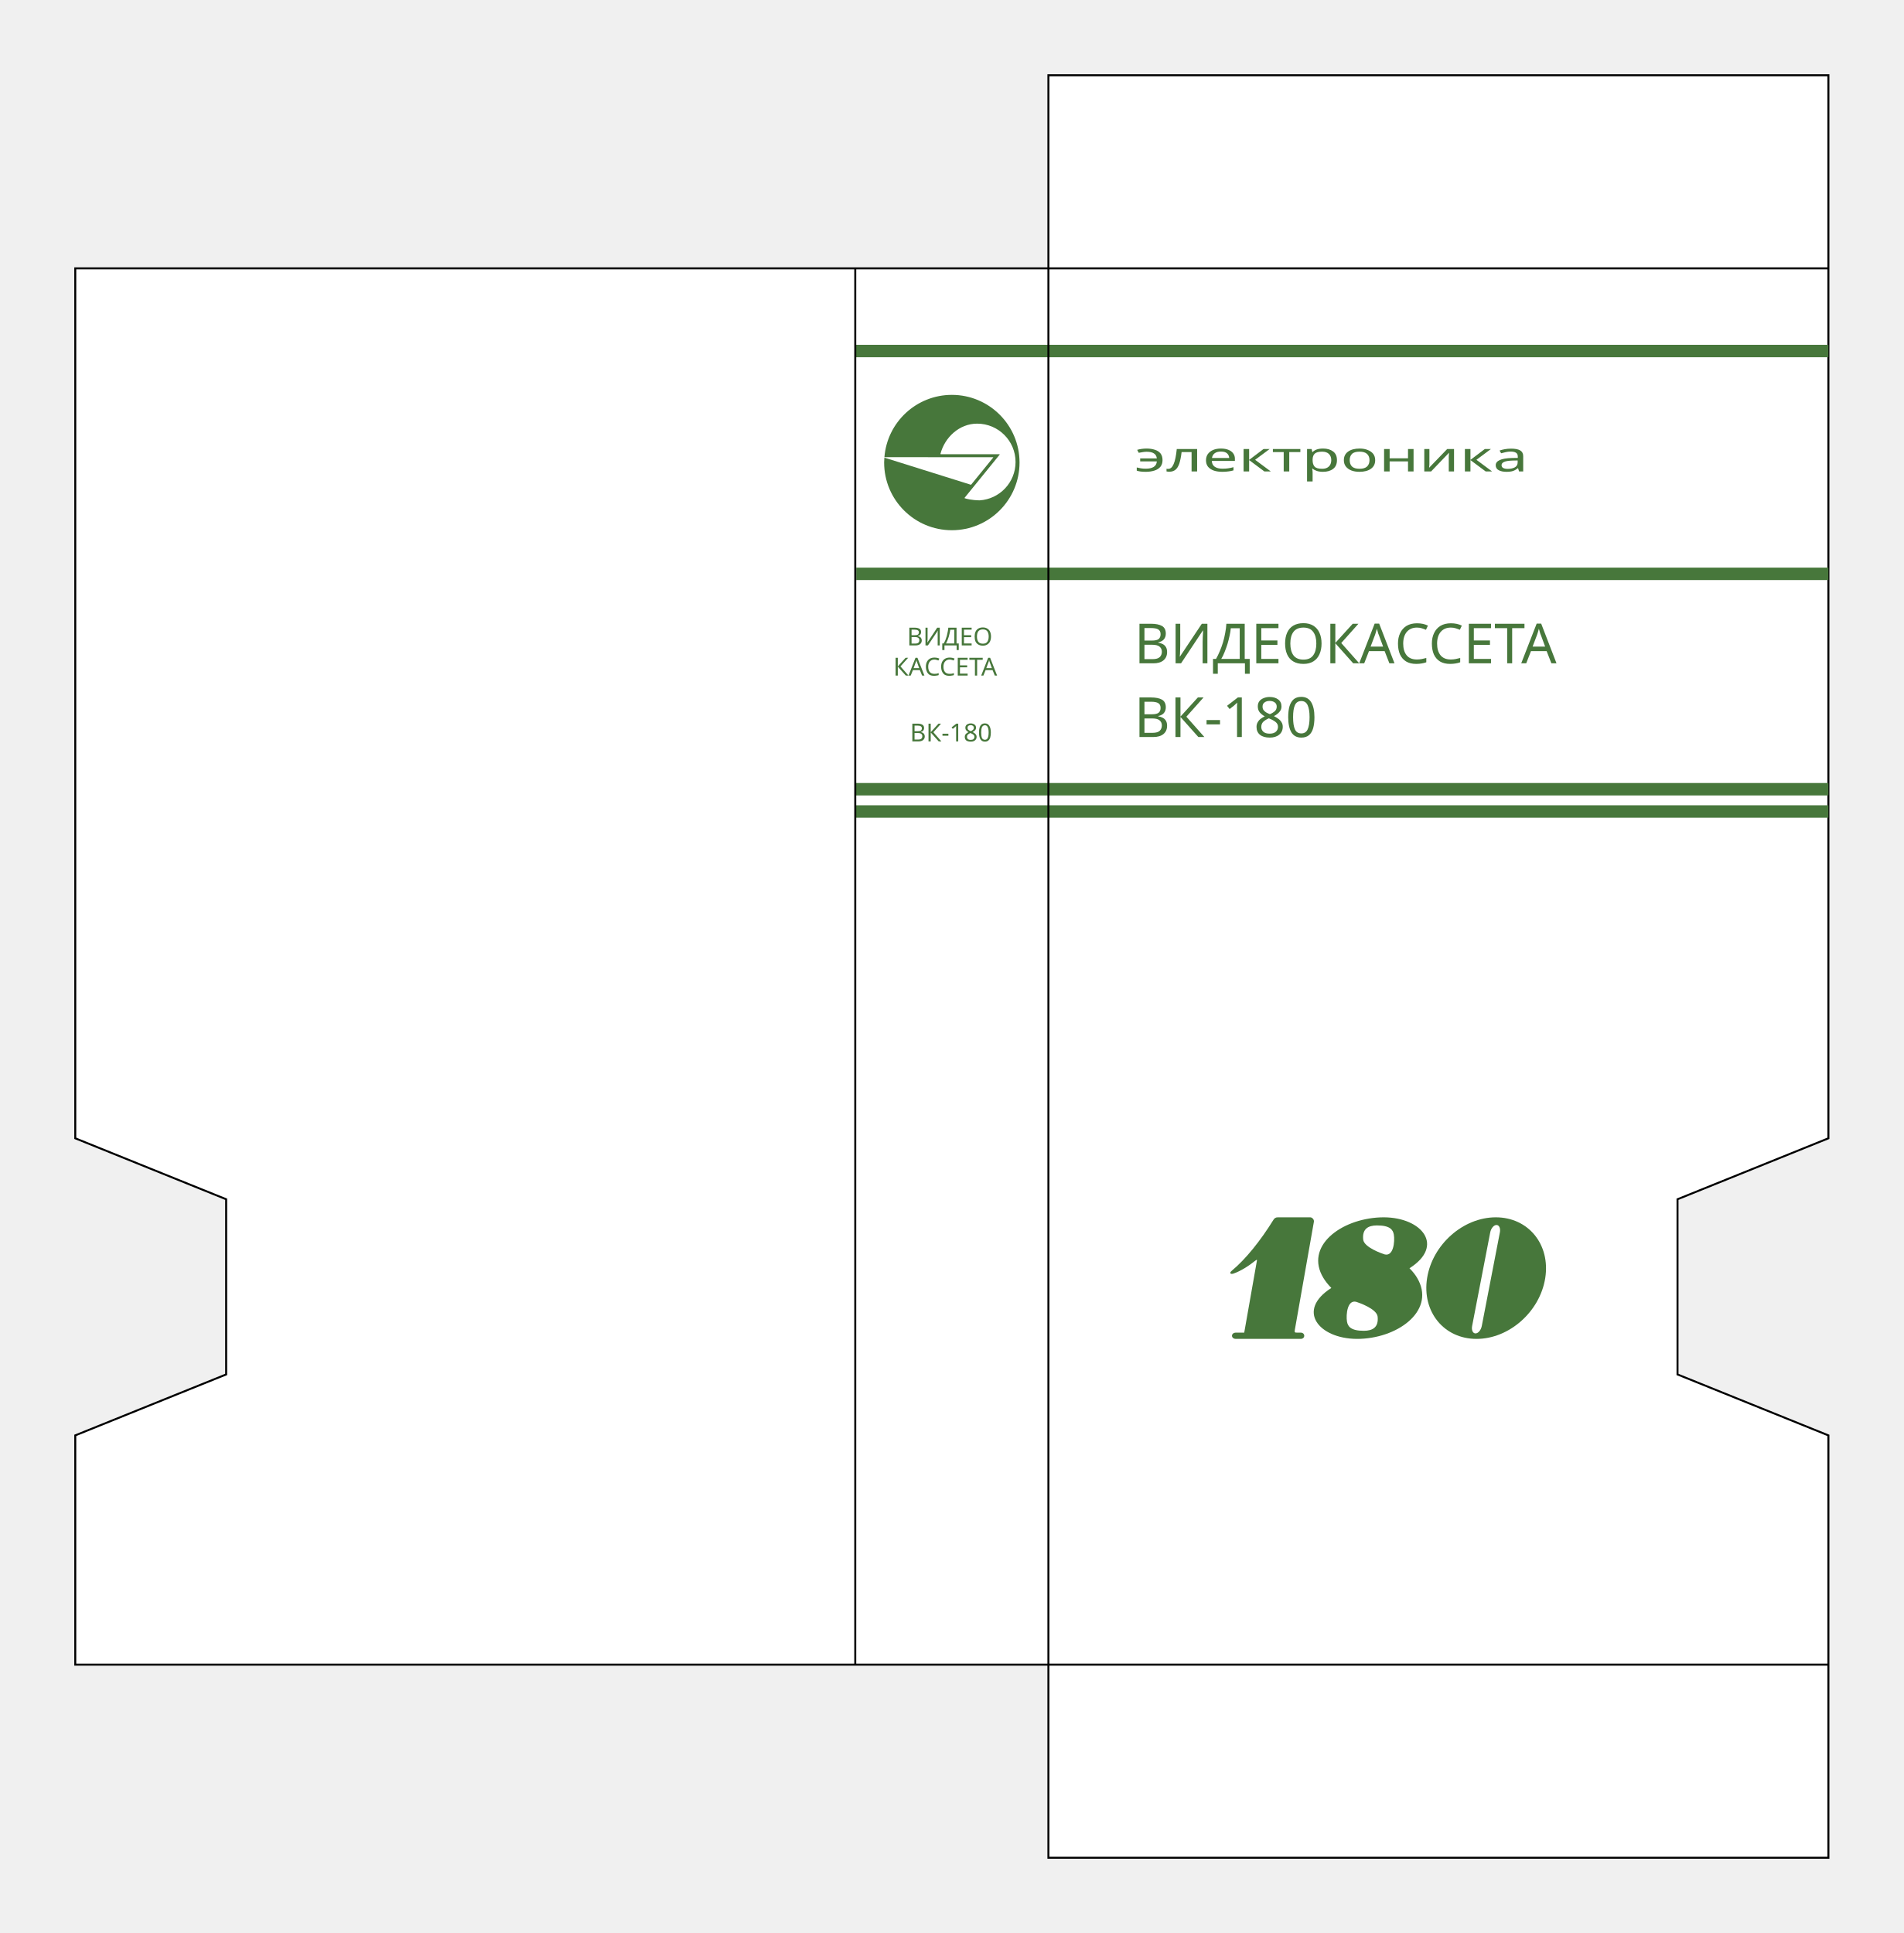
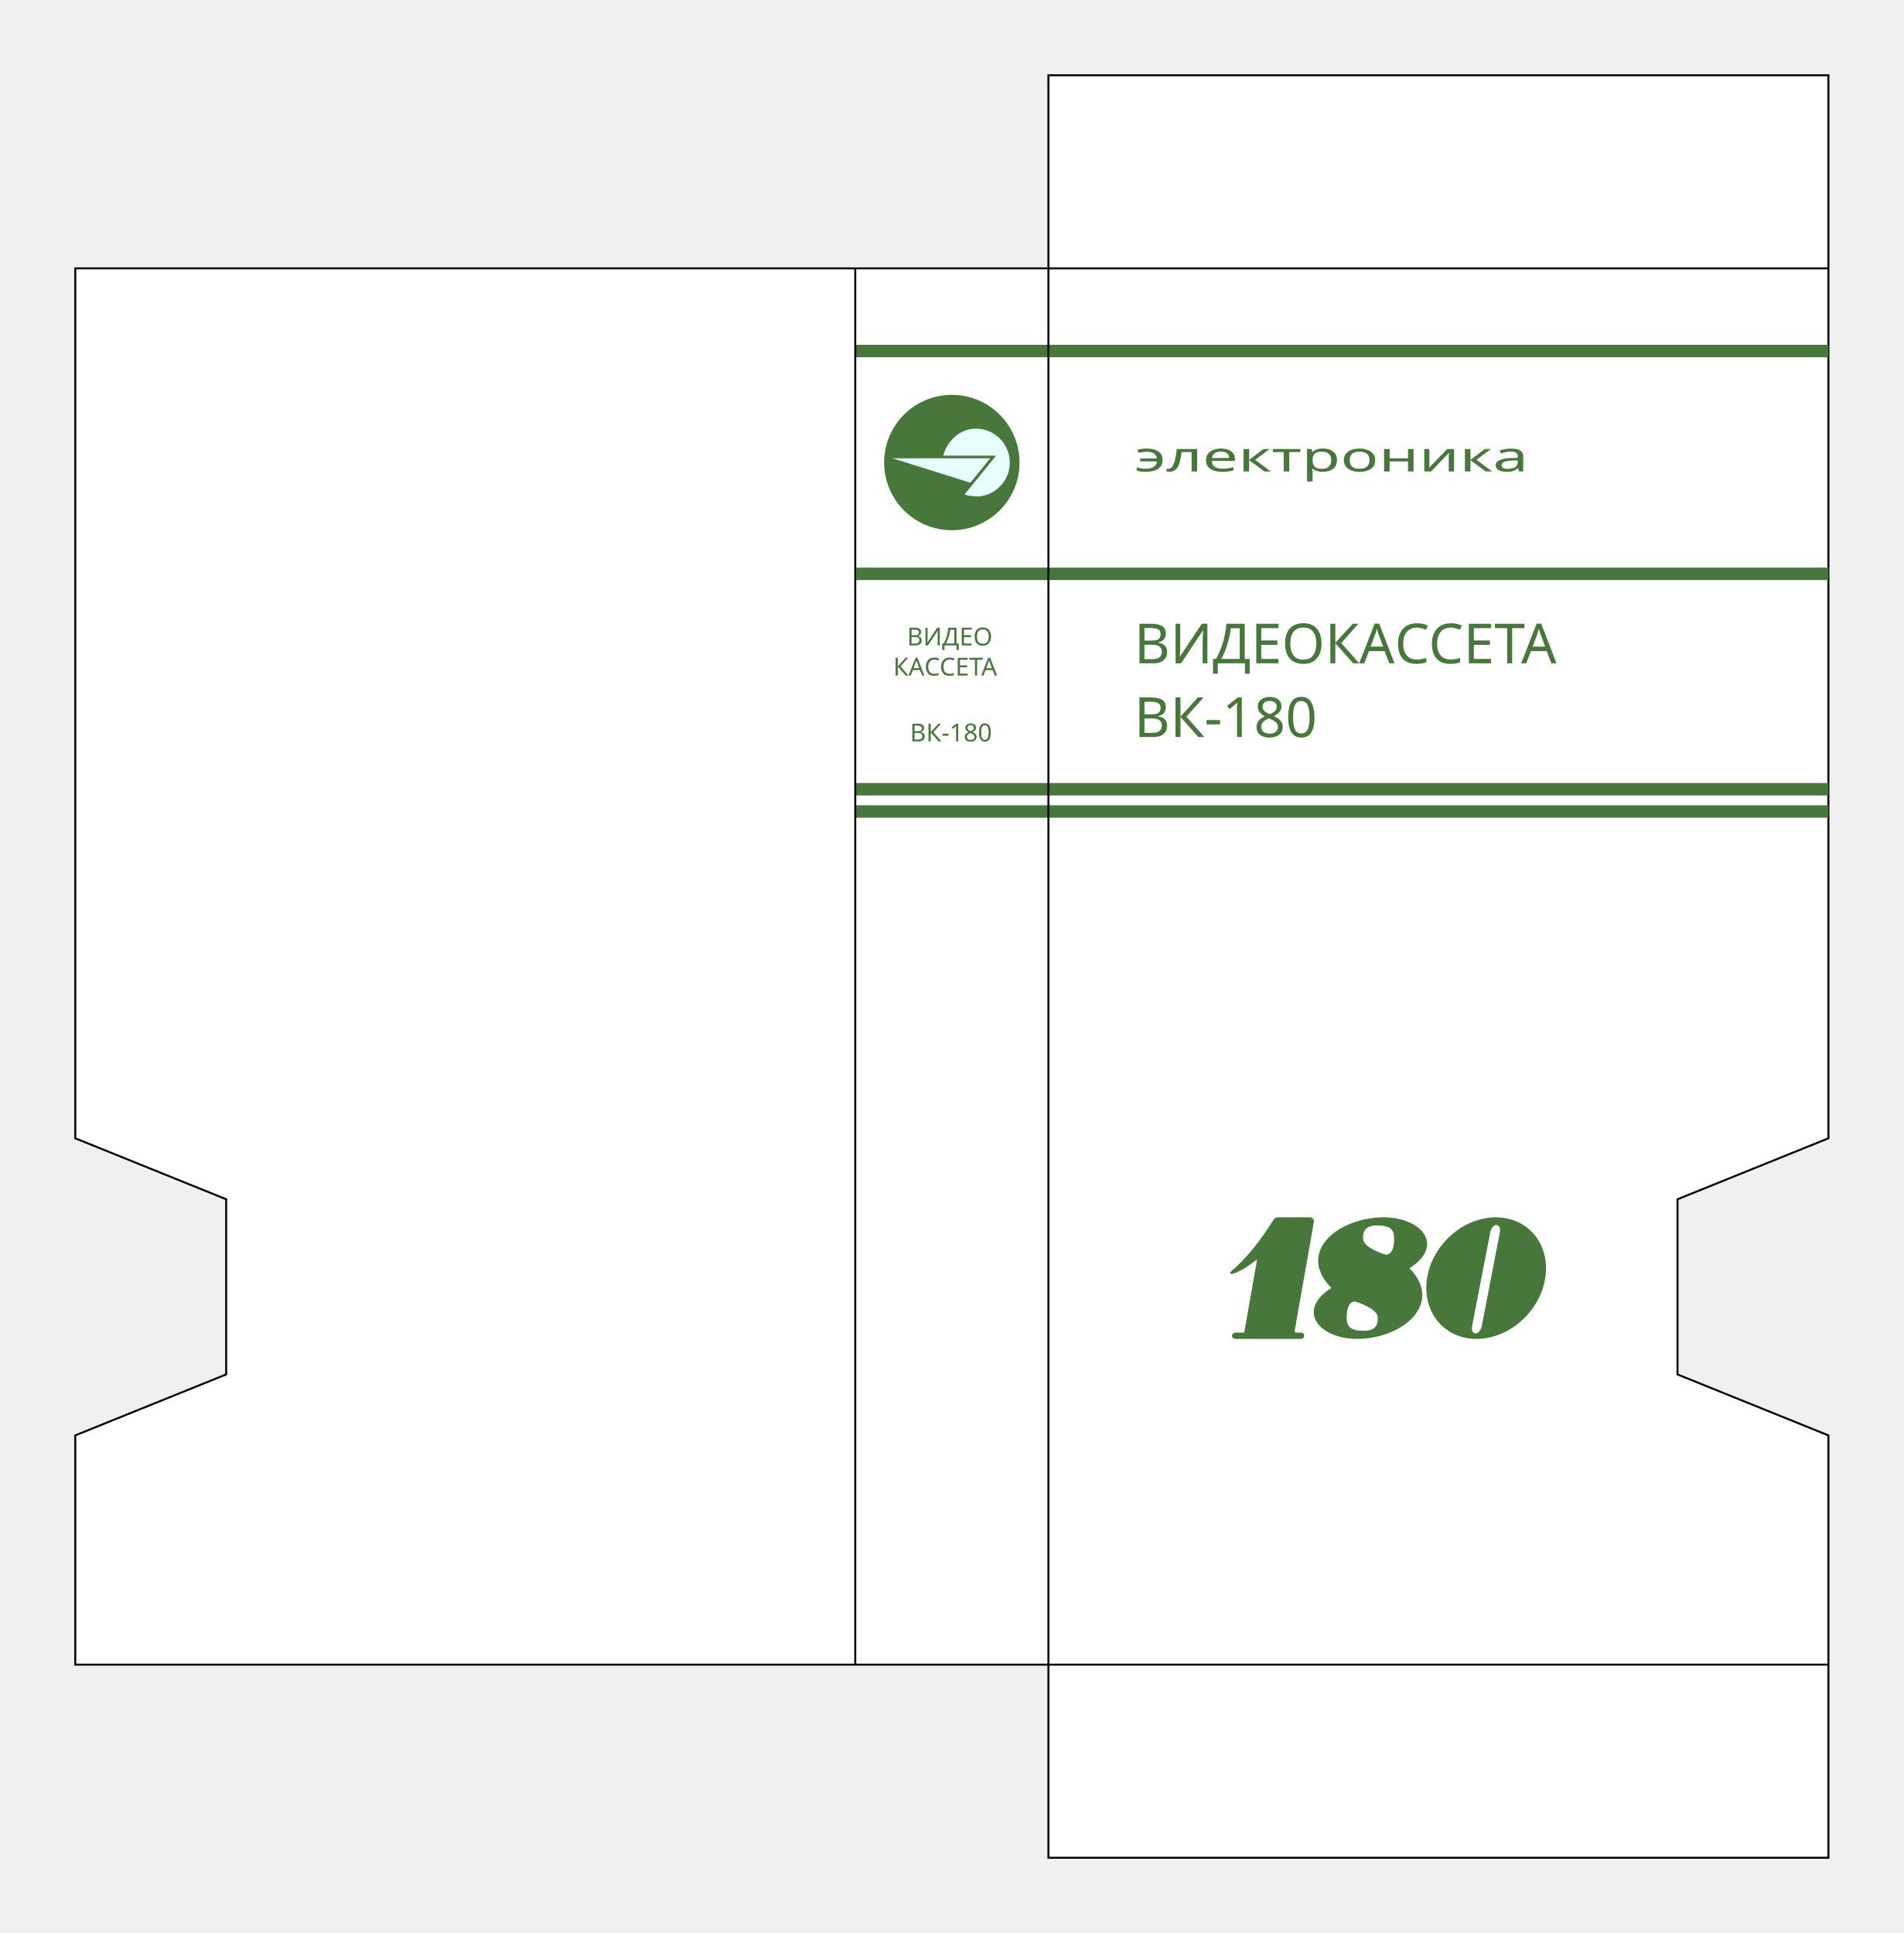
<svg xmlns="http://www.w3.org/2000/svg" width="256.265mm" height="260.265mm" viewBox="0 0 256.265 260.265" version="1.1" id="svg8">
  <defs id="defs2">
    </defs>
  <g id="layer1" transform="translate(141.1323,-72.86771)">
    <text xml:space="preserve" style="font-style:normal;font-variant:normal;font-weight:normal;font-stretch:normal;font-size:10.583px;line-height:1.25;font-family:Europe;-inkscape-font-specification:Europe;letter-spacing:0px;word-spacing:0px;fill:#000000;fill-opacity:1;stroke:none;stroke-width:0.265" x="48.376" y="146.527" id="text817">
      <tspan id="tspan815" x="48.376" y="155.915" style="font-style:normal;font-variant:normal;font-weight:normal;font-stretch:normal;font-family:Europe;-inkscape-font-specification:Europe;stroke-width:0.265" />
    </text>
    <path style="fill:#ffffff;fill-opacity:1;stroke:#000000;stroke-width:0.265px;stroke-linecap:butt;stroke-linejoin:miter;stroke-opacity:1" d="M -131,109 H 5.2437729e-6 V 83 H 105 l 1e-5,143.132 -20.312,8.207 0,23.587 20.312,8.207 L 105,323 H 5.2437729e-6 V 297 H -131 l 1e-5,-30.868 20.312,-8.207 v -23.587 l -20.312,-8.207 z" id="path4813" />
    <path style="fill:#47773b;fill-opacity:1;stroke:none;stroke-width:23.127;stroke-linecap:round;stroke-linejoin:round;stroke-miterlimit:4;stroke-dasharray:none;stroke-opacity:1;paint-order:markers fill stroke" d="m 723.244,581.682 a 28.103,33.082 42.184 0 0 -34.951,30.936 28.103,33.082 42.184 0 0 25.152,30.936 28.103,33.082 42.184 0 0 34.951,-30.936 28.103,33.082 42.184 0 0 -25.152,-30.936 z m 0.348,3.904 c 1.36,0 2.129,1.687 1.725,3.781 l -9.205,47.619 c -0.405,2.094 -1.825,3.779 -3.186,3.779 -1.36,0 -2.129,-1.685 -1.725,-3.779 l 9.205,-47.619 c 0.405,-2.094 1.825,-3.781 3.186,-3.781 z" id="path928" transform="matrix(0.2645833,0,0,0.2645833,-131.1323,82.86771)" />
    <text xml:space="preserve" style="font-style:normal;font-variant:normal;font-weight:normal;font-stretch:normal;font-size:6.928px;line-height:1.25;font-family:'Journal Sans';-inkscape-font-specification:'Journal Sans';letter-spacing:0px;word-spacing:0px;fill:#47773b;fill-opacity:1;stroke:none;stroke-width:0.173;" x="9.493" y="167.258" id="text882" transform="scale(1.226742,0.8151673)">
      <tspan id="tspan880" x="9.493" y="167.258" style="font-style:normal;font-variant:normal;font-weight:normal;font-stretch:normal;font-family:Europe;-inkscape-font-specification:Europe;fill:#47773b;fill-opacity:1;stroke-width:0.173;">электроника</tspan>
    </text>
    <text xml:space="preserve" style="font-style:normal;font-variant:normal;font-weight:normal;font-stretch:normal;font-size:10.583px;line-height:1.25;font-family:'Journal Sans New W01 Display';-inkscape-font-specification:'Journal Sans New W01 Display';letter-spacing:0px;word-spacing:0px;fill:#000000;fill-opacity:1;stroke:none;stroke-width:0.265" x="17.336" y="159.563" id="text859">
      <tspan id="tspan857" x="17.336" y="168.481" style="font-style:normal;font-variant:normal;font-weight:normal;font-stretch:normal;font-family:'Journal Sans New W01 Display';-inkscape-font-specification:'Journal Sans New W01 Display';stroke-width:0.265" />
    </text>
    <text xml:space="preserve" style="font-style:normal;font-variant:normal;font-weight:normal;font-stretch:normal;font-size:7.456px;line-height:1.25;font-family:'Open Sans';-inkscape-font-specification:'Open Sans';letter-spacing:0px;word-spacing:0px;fill:#47773b;fill-opacity:1;stroke:none;stroke-width:0.186;" x="11.539" y="162.176" id="text843">
      <tspan id="tspan841" x="11.539" y="162.176" style="font-style:normal;font-variant:normal;font-weight:normal;font-stretch:normal;font-family:Gramatika-Medium;-inkscape-font-specification:Gramatika-Medium;fill:#47773b;fill-opacity:1;stroke-width:0.186;">ВИДЕОКАССЕТА</tspan>
    </text>
    <text xml:space="preserve" style="font-style:normal;font-variant:normal;font-weight:normal;font-stretch:normal;font-size:7.456px;line-height:1.25;font-family:'Open Sans';-inkscape-font-specification:'Open Sans';letter-spacing:0px;word-spacing:0px;fill:#47773b;fill-opacity:1;stroke:none;stroke-width:0.186;" x="11.539" y="172.1" id="text843-4">
      <tspan id="tspan841-2" x="11.539" y="172.1" style="font-style:normal;font-variant:normal;font-weight:normal;font-stretch:normal;font-family:Gramatika-Medium;-inkscape-font-specification:Gramatika-Medium;fill:#47773b;fill-opacity:1;stroke-width:0.186;">ВК-180</tspan>
    </text>
    <path style="fill:none;stroke:#47773b;stroke-width:1.675;stroke-linecap:butt;stroke-linejoin:miter;stroke-miterlimit:4;stroke-dasharray:none;stroke-opacity:1" d="M -26,120.132 H 105" id="path863" />
    <path style="fill:none;stroke:#47773b;stroke-width:1.675;stroke-linecap:butt;stroke-linejoin:miter;stroke-miterlimit:4;stroke-dasharray:none;stroke-opacity:1" d="M -25.868,150.132 H 105" id="path863-2" />
    <path style="fill:none;stroke:#47773b;stroke-width:1.675;stroke-linecap:butt;stroke-linejoin:miter;stroke-miterlimit:4;stroke-dasharray:none;stroke-opacity:1" d="M -26,179.132 H 105" id="path863-2-6" />
    <path style="fill:none;stroke:#47773b;stroke-width:1.675;stroke-linecap:butt;stroke-linejoin:miter;stroke-miterlimit:4;stroke-dasharray:none;stroke-opacity:1" d="M -26,182.132 H 105" id="path863-2-6-8" />
    <path id="path4647-1" style="fill:#47773b;fill-opacity:1;stroke:none;stroke-width:0.264px;stroke-linecap:butt;stroke-linejoin:miter;stroke-opacity:1" d="m 42.479,252.049 c -1.801,0.009 -2.172,-0.609 -2.283,-1.227 -0.157,-0.871 0.019,-3.25 1.471,-2.591 0,0 2.543,0.839 2.653,1.917 0.148,1.446 -0.683,1.895 -1.841,1.901 z M 48.607,243.63 c 4.766,-3.027 1.69,-6.829 -3.428,-6.859 v -2e-4 c -0.165,-9.8e-4 -0.332,0.002 -0.501,0.009 -5.374,0.223 -10.211,3.921 -7.664,8.149 0.238,0.395 0.611,0.893 1.074,1.353 -4.766,3.027 -1.69,6.829 3.428,6.859 v 2e-4 c 0.165,0.001 0.332,-0.002 0.501,-0.009 5.374,-0.223 10.148,-4.008 7.601,-8.236 -0.238,-0.395 -0.548,-0.806 -1.011,-1.266 z m -4.391,-5.767 c 1.801,-0.009 2.172,0.609 2.283,1.227 0.157,0.871 -0.019,3.25 -1.471,2.591 0,0 -2.543,-0.839 -2.653,-1.917 -0.148,-1.446 0.683,-1.895 1.841,-1.901 z" />
    <path style="fill:#47773b;fill-opacity:1;stroke:none;stroke-width:0.265px;stroke-linecap:butt;stroke-linejoin:miter;stroke-opacity:1" d="m 25.256,253.141 h 8.695 c 0.654,0 0.654,-0.845 2e-6,-0.845 h -0.492 c -0.234,0 -0.352,0 -0.292,-0.341 l 2.572,-14.586 c 0.054,-0.304 -0.244,-0.597 -0.485,-0.597 h -4.379 c -0.298,0 -0.458,0.135 -0.589,0.347 -1.747,2.826 -3.756,5.311 -5.591,6.835 -0.422,0.351 -0.14,0.511 0.208,0.395 0.951,-0.319 2.058,-1.025 2.958,-1.748 0.209,-0.159 0.236,-0.149 0.197,0.07 l -1.697,9.626 h -1.105 c -0.723,0 -0.723,0.845 -3e-6,0.845 z" id="path4703" />
-     <g id="g1641-6-0" transform="matrix(1.492798,0.399994,-0.399994,1.492798,-33.26471,-31.83254)" style="fill:#47773b;fill-opacity:1">
-       <path style="fill:#47773b;fill-opacity:1;stroke:none;stroke-width:0.35;stroke-linecap:square;stroke-linejoin:miter;stroke-miterlimit:4;stroke-dasharray:none;stroke-opacity:1;paint-order:fill markers stroke" d="m 34.934,102.495 a 5.897,5.897 0 0 0 7.222,4.17 5.897,5.897 0 0 0 4.17,-7.222 5.897,5.897 0 0 0 -7.222,-4.169 5.897,5.897 0 0 0 -4.268,6.765 l 9.142,-2.449 c 7e-6,2.8e-5 0.029,-0.004 0.016,0.032 L 42.759,102.381 c -0.01,0.018 -0.014,0.028 -0.04,0.027 l -7.876,-0.331 a 5.897,5.897 0 0 0 0.09,0.418 z m 4.542,-2.001 c -0.01,-1.485 0.905,-2.967 2.407,-3.369 1.784,-0.478 3.618,0.581 4.096,2.365 0.46,1.716 -0.502,3.478 -2.162,4.035 -0.687,0.172 -1.151,0.165 -1.289,0.158 -0.036,-3.9e-4 -0.029,-0.035 -0.029,-0.035 l 1.96,-4.386 c 0.053,-0.109 -0.031,-0.059 -0.033,-0.062 l -4.885,1.309 c -0.05,0.013 -0.061,0.017 -0.065,-0.015 z" id="path1635-8-7" />
+     <g transform="matrix(0,-1.545389,1.545389,0,-169.5355,179.0824)" style="fill:#000000;fill-opacity:1" id="g824">
+       <ellipse ry="5.897" rx="5.897" cy="28.431" cx="-101.292" id="path826" style="fill:#47773b;fill-opacity:1;stroke:none;stroke-width:0.344;stroke-linecap:round;stroke-linejoin:round;stroke-miterlimit:4;stroke-dasharray:none;stroke-opacity:1;paint-order:markers fill stroke" transform="rotate(-90)" />
+       <path id="path1710-0" d="m 31.386,103.384 c 0,-1.375 -1.056,-2.497 -2.327,-2.828 -0.028,-0.005 -0.028,0.007 -0.028,0.052 v 4.473 c -0.004,6.9e-4 0.02,0.084 -0.061,0.014 l -3.299,-2.679 c 0,0 -0.028,-0.014 -0.037,0.017 -0.038,0.117 -0.149,0.512 -0.16,1.138 0.096,1.547 1.382,2.772 2.953,2.772 1.634,0 2.958,-1.324 2.958,-2.958 z M 28.787,96.169 26.681,102.888 c -0.007,0.022 8.75e-4,0.027 0.013,0.04 l 2.076,1.686 c 0.028,0.02 0.031,-0.006 0.031,-0.006 l 8e-6,-8.435 c -0.002,-0.03 -0.015,-0.004 -0.015,-0.004 z" style="fill:#e6ffff;fill-opacity:1;stroke:none;stroke-width:0.304;stroke-linecap:round;stroke-linejoin:round;stroke-miterlimit:4;stroke-dasharray:none;stroke-opacity:1;paint-order:markers fill stroke" />
    </g>
    <text xml:space="preserve" style="font-style:normal;font-variant:normal;font-weight:normal;font-stretch:normal;font-size:3.345px;line-height:1.25;font-family:'Open Sans';-inkscape-font-specification:'Open Sans';letter-spacing:0px;word-spacing:0px;fill:#47773b;fill-opacity:1;stroke:none;stroke-width:0.084;" x="-19.047" y="159.772" id="text843-0">
      <tspan id="tspan841-1" x="-19.047" y="159.772" style="font-style:normal;font-variant:normal;font-weight:normal;font-stretch:normal;font-family:Gramatika-Medium;-inkscape-font-specification:Gramatika-Medium;fill:#47773b;fill-opacity:1;stroke-width:0.084;">ВИДЕО</tspan>
    </text>
    <text xml:space="preserve" style="font-style:normal;font-variant:normal;font-weight:normal;font-stretch:normal;font-size:3.345px;line-height:1.25;font-family:'Open Sans';-inkscape-font-specification:'Open Sans';letter-spacing:0px;word-spacing:0px;fill:#47773b;fill-opacity:1;stroke:none;stroke-width:0.084;" x="-20.899" y="163.831" id="text843-0-3">
      <tspan id="tspan841-1-5" x="-20.899" y="163.831" style="font-style:normal;font-variant:normal;font-weight:normal;font-stretch:normal;font-family:Gramatika-Medium;-inkscape-font-specification:Gramatika-Medium;fill:#47773b;fill-opacity:1;stroke-width:0.084;">КАССЕТА</tspan>
    </text>
    <text xml:space="preserve" style="font-style:normal;font-variant:normal;font-weight:normal;font-stretch:normal;font-size:3.345px;line-height:1.25;font-family:'Open Sans';-inkscape-font-specification:'Open Sans';letter-spacing:0px;word-spacing:0px;fill:#47773b;fill-opacity:1;stroke:none;stroke-width:0.084;" x="-18.643" y="172.691" id="text843-0-3-8">
      <tspan id="tspan841-1-5-9" x="-18.643" y="172.691" style="font-style:normal;font-variant:normal;font-weight:normal;font-stretch:normal;font-family:Gramatika-Medium;-inkscape-font-specification:Gramatika-Medium;fill:#47773b;fill-opacity:1;stroke-width:0.084;">ВК-180</tspan>
    </text>
    <path style="fill:none;stroke:#000000;stroke-width:0.265px;stroke-linecap:butt;stroke-linejoin:miter;stroke-opacity:1" d="M 8.9302886e-6,297 H 105" id="path4854" />
    <path style="fill:none;stroke:#000000;stroke-width:0.265px;stroke-linecap:butt;stroke-linejoin:miter;stroke-opacity:1" d="m 8.9302886e-6,297 v -188" id="path4856" />
    <path style="fill:none;stroke:#000000;stroke-width:0.265px;stroke-linecap:butt;stroke-linejoin:miter;stroke-opacity:1" d="m -26,109 v 188" id="path4858" />
    <path style="fill:none;stroke:#000000;stroke-width:0.265px;stroke-linecap:butt;stroke-linejoin:miter;stroke-opacity:1" d="M 8.9302886e-6,109 H 105" id="path4860" />
  </g>
</svg>
